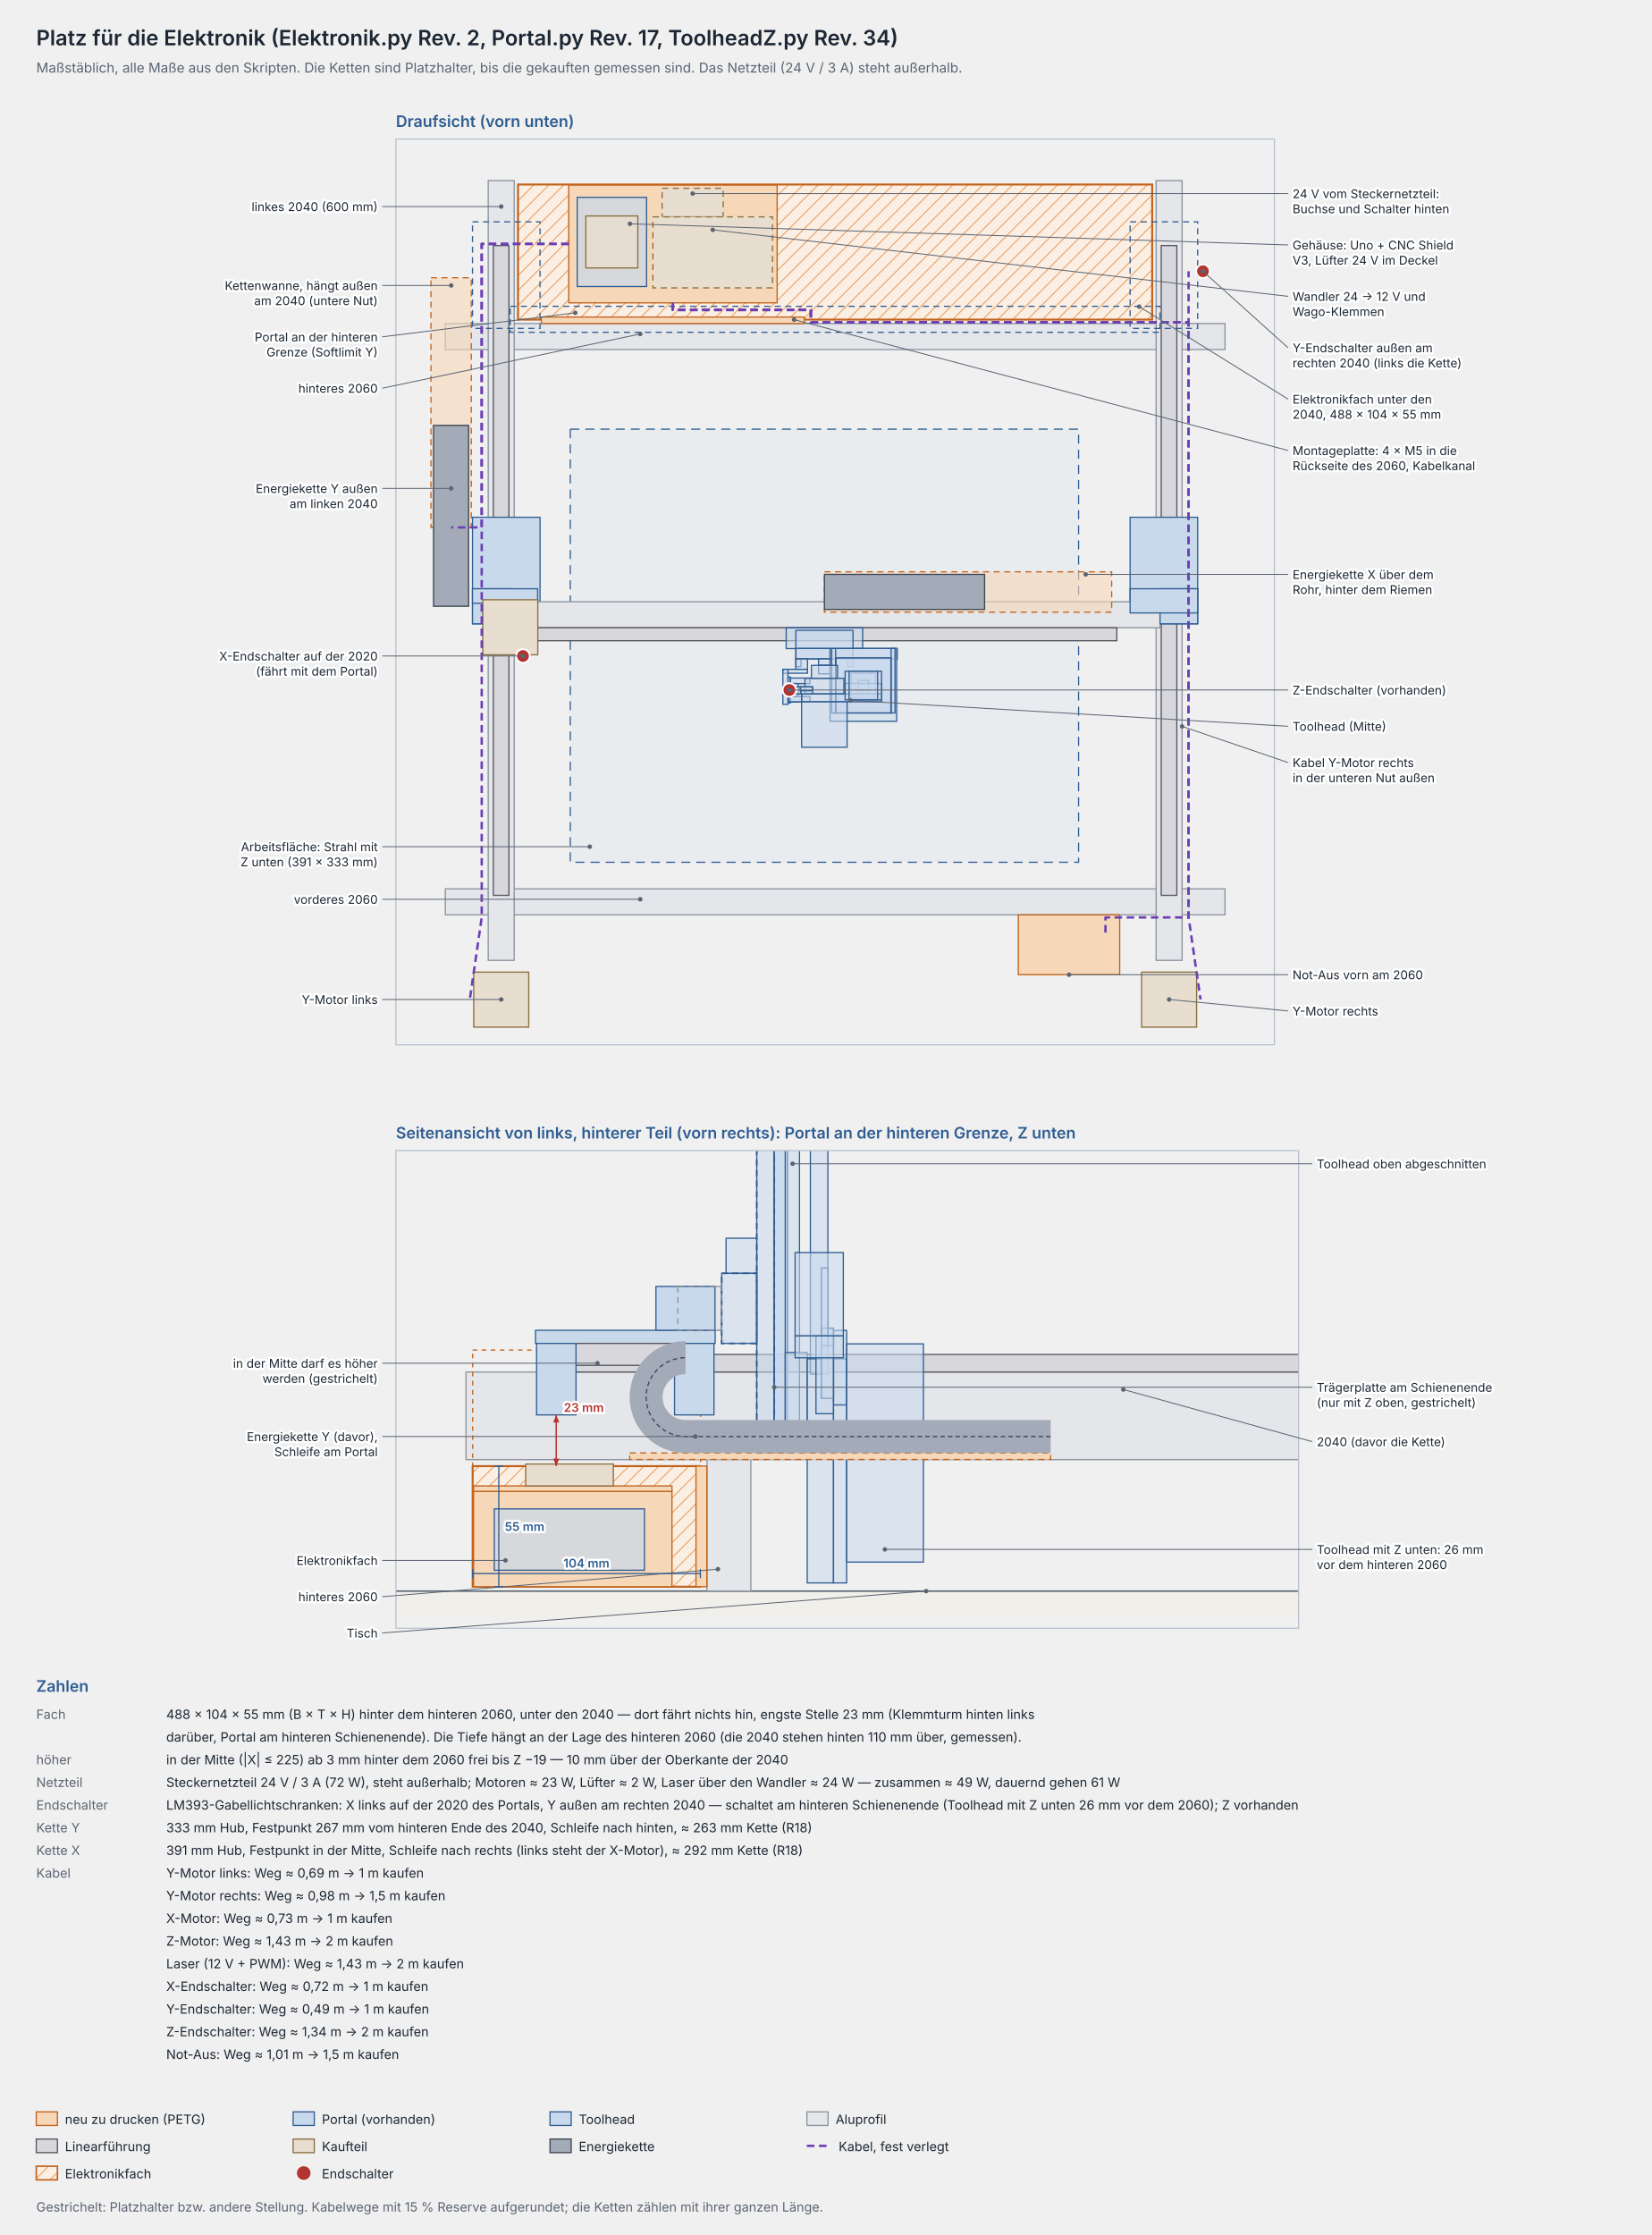
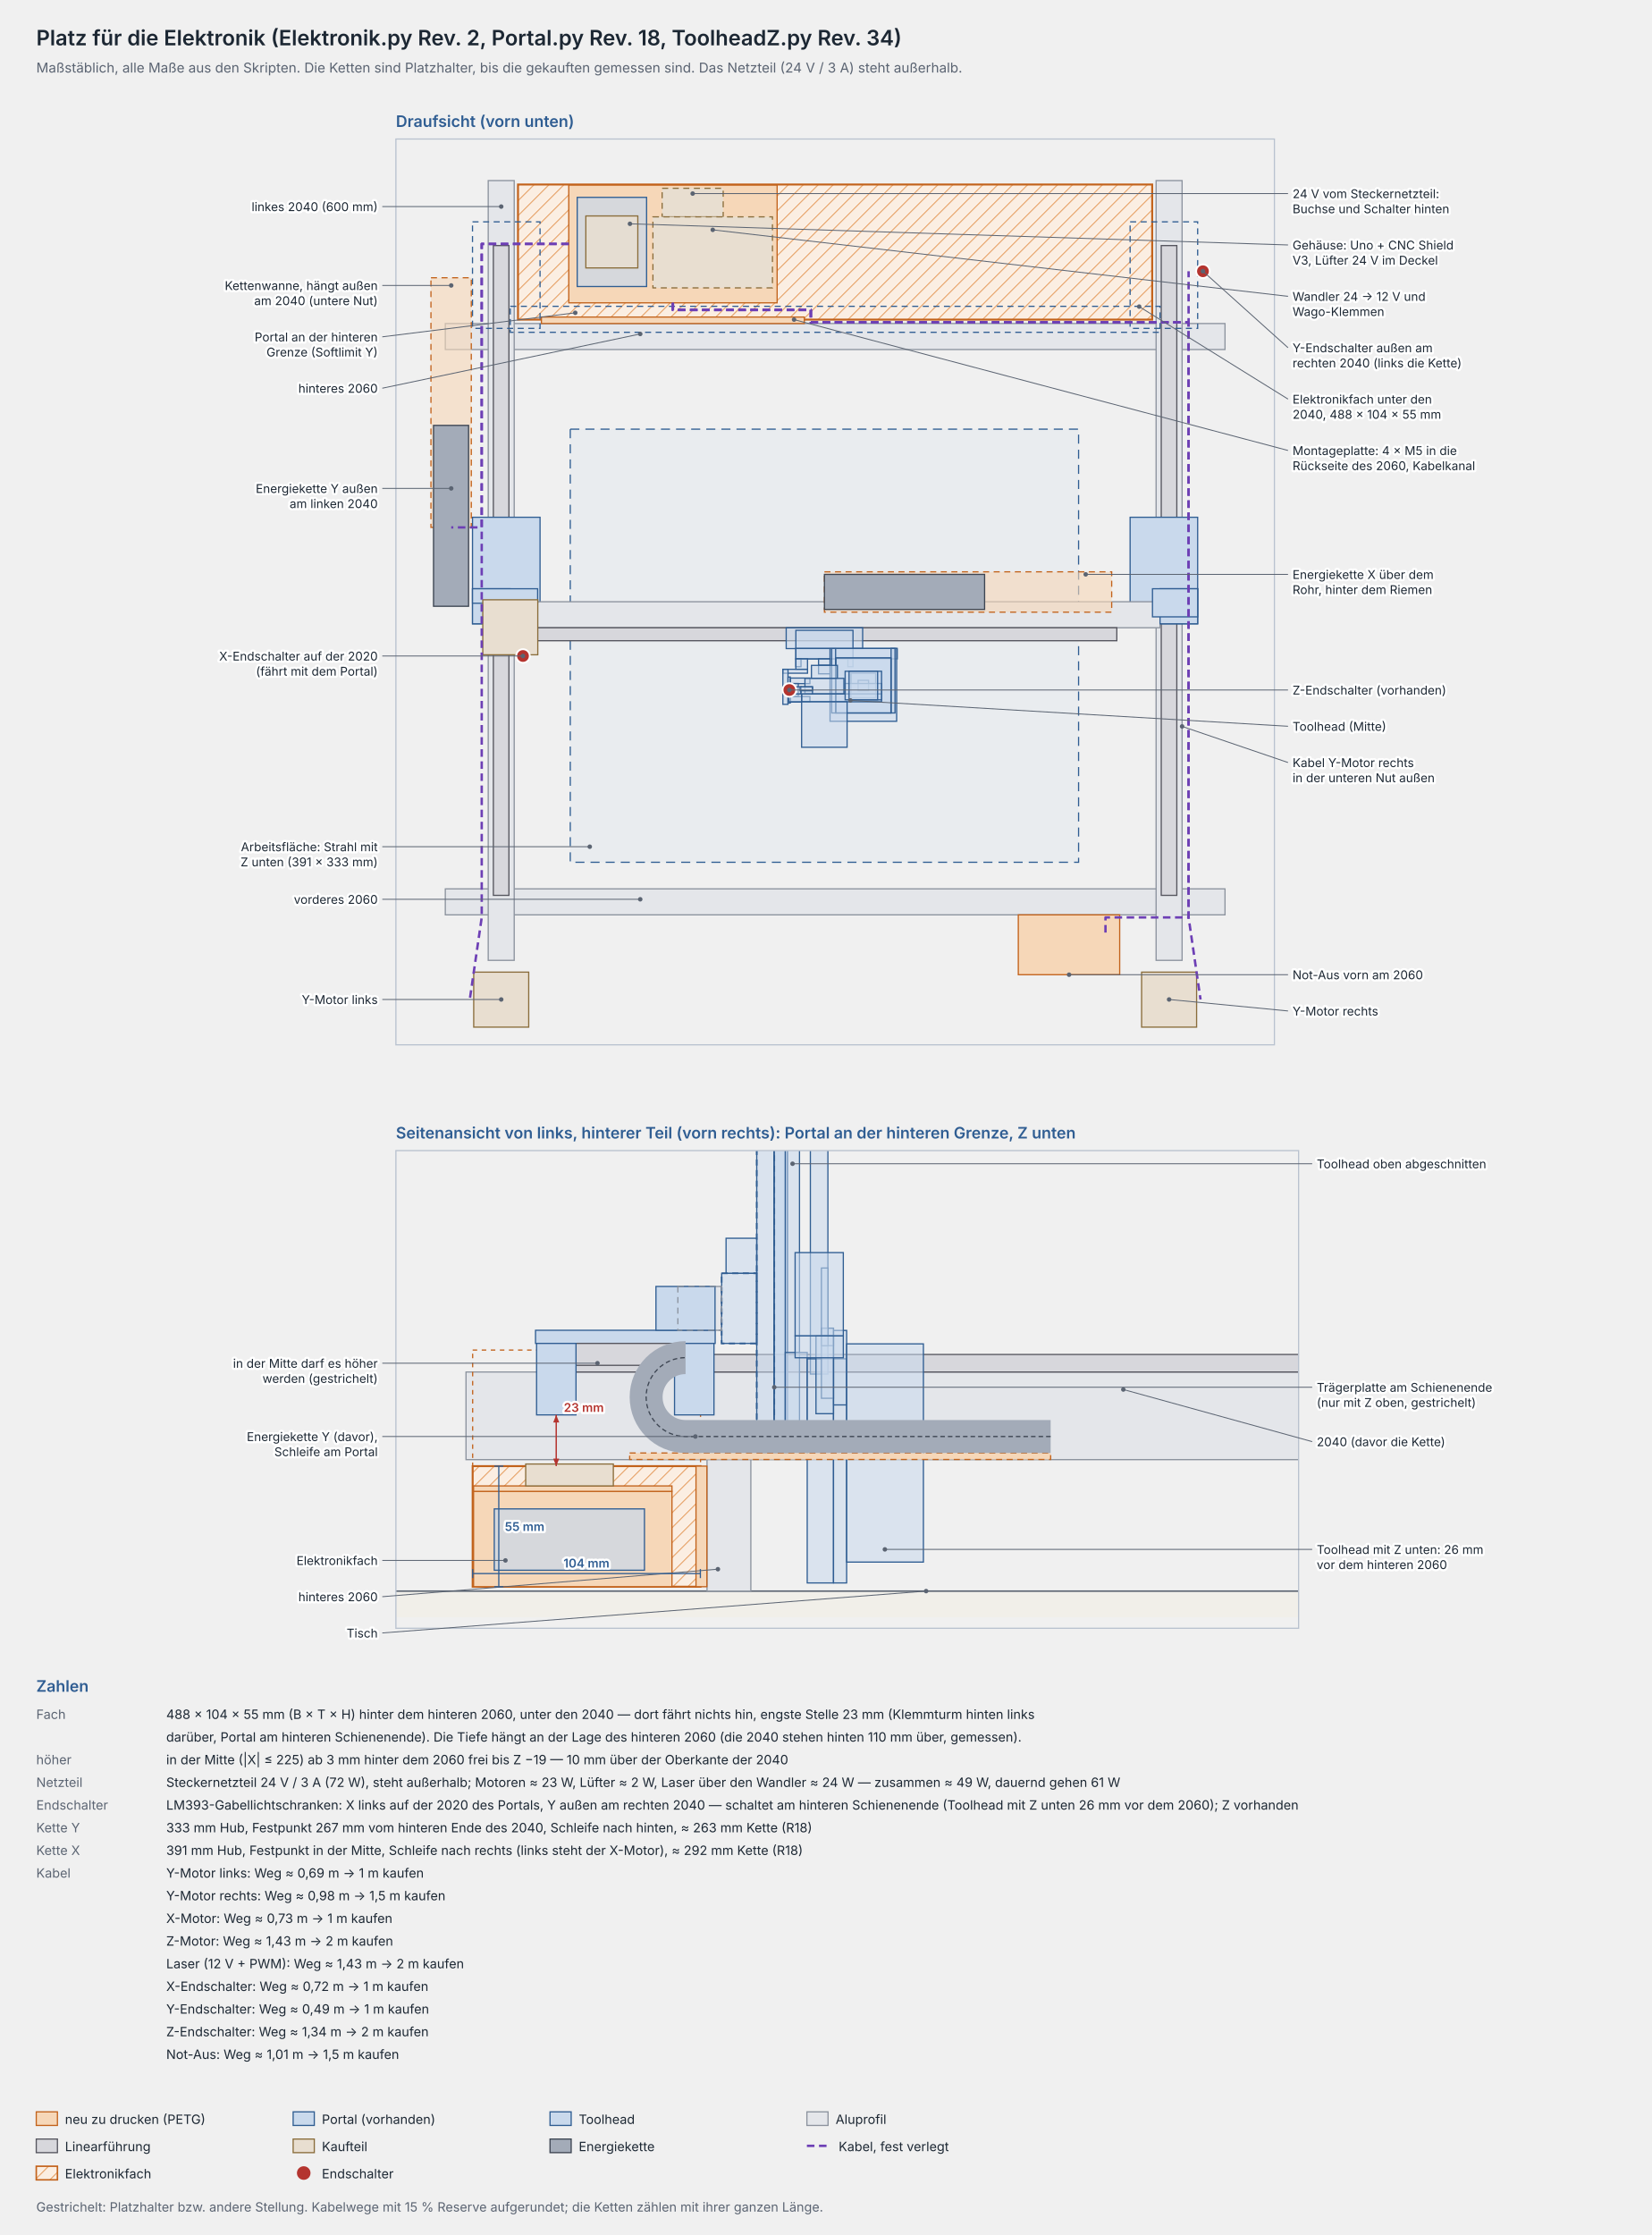
<svg xmlns="http://www.w3.org/2000/svg" width="1093" height="1479" viewBox="0 0 1093 1479" font-family="Inter, Helvetica, Arial, sans-serif">
  <defs>
    <pattern id="schraffur" width="7" height="7" patternUnits="userSpaceOnUse" patternTransform="rotate(45)">
      <rect width="7" height="7" fill="#fbeee2" />
      <line x1="0" y1="0" x2="0" y2="7" stroke="#e8a871" stroke-width="1.4" />
    </pattern>
  </defs>
-   <text x="24.0" y="30.0" font-size="14" fill="#1c2733" text-anchor="start" font-weight="600">Platz für die Elektronik (Elektronik.py Rev. 2, Portal.py Rev. 17, ToolheadZ.py Rev. 34)</text>
+   <text x="24.0" y="30.0" font-size="14" fill="#1c2733" text-anchor="start" font-weight="600">Platz für die Elektronik (Elektronik.py Rev. 2, Portal.py Rev. 18, ToolheadZ.py Rev. 34)</text>
  <text x="24.0" y="48.0" font-size="9" fill="#5b6472" text-anchor="start">Maßstäblich, alle Maße aus den Skripten. Die Ketten sind Platzhalter, bis die gekauften gemessen sind. Das Netzteil (24 V / 3 A) steht außerhalb.</text>
  <clipPath id="drauf">
    <rect x="262.0" y="92.0" width="581.4" height="599.4" />
  </clipPath>
  <g clip-path="url(#drauf)">
    <rect x="294.7" y="588.2" width="516.0" height="17.2" fill="#e4e6ea" stroke="#8c939e" stroke-width="0.8" />
    <rect x="294.7" y="214.1" width="516.0" height="17.2" fill="#e4e6ea" stroke="#8c939e" stroke-width="0.8" />
    <rect x="323.1" y="119.5" width="17.2" height="516.0" fill="#e4e6ea" stroke="#8c939e" stroke-width="0.8" />
    <rect x="326.5" y="162.5" width="10.3" height="430.0" fill="#d7d7dc" stroke="#55555e" stroke-width="0.8" />
    <rect x="765.1" y="119.5" width="17.2" height="516.0" fill="#e4e6ea" stroke="#8c939e" stroke-width="0.8" />
    <rect x="768.5" y="162.5" width="10.3" height="430.0" fill="#d7d7dc" stroke="#55555e" stroke-width="0.8" />
    <rect x="342.8" y="122.1" width="419.7" height="89.4" fill="url(#schraffur)" stroke="#c2621b" stroke-width="1.3" />
    <rect x="377.4" y="284.0" width="336.4" height="286.6" fill="#c9d9ec" stroke="#2f5d92" stroke-width="0.8" fill-opacity="0.18" stroke-dasharray="6 4" />
    <rect x="312.7" y="342.3" width="44.7" height="70.5" fill="#c9d9ec" stroke="#2f5d92" stroke-width="0.8" />
    <rect x="747.9" y="342.3" width="44.7" height="70.5" fill="#c9d9ec" stroke="#2f5d92" stroke-width="0.8" />
    <rect x="337.7" y="398.2" width="430.0" height="17.2" fill="#e4e6ea" stroke="#8c939e" stroke-width="0.8" />
    <rect x="352.1" y="415.4" width="387.0" height="8.6" fill="#d7d7dc" stroke="#55555e" stroke-width="0.8" />
    <rect x="312.7" y="389.6" width="24.9" height="23.2" fill="#c9d9ec" stroke="#2f5d92" stroke-width="0.8" />
    <rect x="767.7" y="389.6" width="24.9" height="23.2" fill="#c9d9ec" stroke="#2f5d92" stroke-width="0.8" />
-     <rect x="747.9" y="389.6" width="44.7" height="16.0" fill="#c9d9ec" stroke="#2f5d92" stroke-width="0.8" />
+     <rect x="762.7" y="389.6" width="29.9" height="18.6" fill="#c9d9ec" stroke="#2f5d92" stroke-width="0.8" />
    <rect x="312.7" y="389.6" width="43.1" height="9.6" fill="#c9d9ec" stroke="#2f5d92" stroke-width="0.8" />
    <rect x="319.5" y="396.9" width="36.4" height="36.4" fill="#e8ded0" stroke="#8a6d3b" stroke-width="0.8" />
    <rect x="520.3" y="415.4" width="50.6" height="13.8" fill="#c9d9ec" stroke="#2f5d92" stroke-width="0.8" fill-opacity="0.55" />
    <rect x="526.7" y="429.1" width="37.8" height="6.9" fill="#c9d9ec" stroke="#2f5d92" stroke-width="0.8" fill-opacity="0.55" />
    <rect x="526.7" y="429.1" width="67.1" height="6.9" fill="#c9d9ec" stroke="#2f5d92" stroke-width="0.8" fill-opacity="0.55" />
    <rect x="541.7" y="436.0" width="7.7" height="4.3" fill="#c9d9ec" stroke="#2f5d92" stroke-width="0.8" fill-opacity="0.55" />
    <rect x="526.7" y="436.0" width="3.4" height="5.2" fill="#c9d9ec" stroke="#2f5d92" stroke-width="0.8" fill-opacity="0.55" />
    <rect x="561.1" y="436.0" width="3.4" height="5.2" fill="#c9d9ec" stroke="#2f5d92" stroke-width="0.8" fill-opacity="0.55" />
    <rect x="541.7" y="440.3" width="7.7" height="5.6" fill="#c9d9ec" stroke="#2f5d92" stroke-width="0.8" fill-opacity="0.55" />
    <rect x="549.3" y="429.1" width="44.1" height="48.2" fill="#c9d9ec" stroke="#2f5d92" stroke-width="0.8" fill-opacity="0.55" />
    <rect x="550.4" y="429.1" width="2.6" height="42.7" fill="#c9d9ec" stroke="#2f5d92" stroke-width="0.8" fill-opacity="0.55" />
    <rect x="589.7" y="429.1" width="2.6" height="42.7" fill="#c9d9ec" stroke="#2f5d92" stroke-width="0.8" fill-opacity="0.55" />
    <rect x="553.2" y="435.4" width="36.4" height="36.4" fill="#c9d9ec" stroke="#2f5d92" stroke-width="0.8" fill-opacity="0.55" />
    <rect x="526.7" y="436.0" width="7.7" height="6.9" fill="#c9d9ec" stroke="#2f5d92" stroke-width="0.8" fill-opacity="0.55" />
    <rect x="518.1" y="442.9" width="16.3" height="2.6" fill="#c9d9ec" stroke="#2f5d92" stroke-width="0.8" fill-opacity="0.55" />
    <rect x="518.1" y="442.9" width="3.4" height="23.2" fill="#c9d9ec" stroke="#2f5d92" stroke-width="0.8" fill-opacity="0.55" />
    <rect x="521.5" y="448.0" width="1.5" height="17.2" fill="#c9d9ec" stroke="#2f5d92" stroke-width="0.8" fill-opacity="0.55" />
    <rect x="523.1" y="448.7" width="12.9" height="3.7" fill="#c9d9ec" stroke="#2f5d92" stroke-width="0.8" fill-opacity="0.55" />
    <rect x="523.1" y="460.9" width="12.9" height="3.7" fill="#c9d9ec" stroke="#2f5d92" stroke-width="0.8" fill-opacity="0.55" />
    <rect x="523.1" y="452.3" width="5.2" height="8.6" fill="#c9d9ec" stroke="#2f5d92" stroke-width="0.8" fill-opacity="0.55" />
    <rect x="553.2" y="435.4" width="36.4" height="36.4" fill="#c9d9ec" stroke="#2f5d92" stroke-width="0.8" fill-opacity="0.55" />
    <rect x="563.2" y="445.5" width="16.3" height="16.3" fill="#c9d9ec" stroke="#2f5d92" stroke-width="0.8" fill-opacity="0.55" />
    <rect x="526.7" y="417.1" width="37.8" height="12.0" fill="#c9d9ec" stroke="#2f5d92" stroke-width="0.8" fill-opacity="0.55" />
    <rect x="567.9" y="450.2" width="6.9" height="6.9" fill="#c9d9ec" stroke="#2f5d92" stroke-width="0.8" fill-opacity="0.55" />
    <rect x="537.0" y="440.3" width="17.2" height="8.6" fill="#c9d9ec" stroke="#2f5d92" stroke-width="0.8" fill-opacity="0.55" />
    <rect x="532.7" y="448.9" width="25.8" height="10.3" fill="#c9d9ec" stroke="#2f5d92" stroke-width="0.8" fill-opacity="0.55" />
    <rect x="530.5" y="459.2" width="52.9" height="5.2" fill="#c9d9ec" stroke="#2f5d92" stroke-width="0.8" fill-opacity="0.55" />
    <rect x="521.9" y="459.2" width="8.6" height="5.2" fill="#c9d9ec" stroke="#2f5d92" stroke-width="0.8" fill-opacity="0.55" />
    <rect x="521.9" y="454.5" width="8.2" height="4.7" fill="#c9d9ec" stroke="#2f5d92" stroke-width="0.8" fill-opacity="0.55" />
    <rect x="530.1" y="454.5" width="7.6" height="4.7" fill="#c9d9ec" stroke="#2f5d92" stroke-width="0.8" fill-opacity="0.55" />
    <rect x="529.5" y="454.5" width="8.2" height="2.6" fill="#c9d9ec" stroke="#2f5d92" stroke-width="0.8" fill-opacity="0.55" />
    <rect x="559.3" y="452.3" width="24.1" height="6.9" fill="#c9d9ec" stroke="#2f5d92" stroke-width="0.8" fill-opacity="0.55" />
    <rect x="559.3" y="444.2" width="24.1" height="18.9" fill="#c9d9ec" stroke="#2f5d92" stroke-width="0.8" fill-opacity="0.55" />
    <rect x="561.9" y="444.2" width="18.9" height="18.9" fill="#c9d9ec" stroke="#2f5d92" stroke-width="0.8" fill-opacity="0.55" />
    <rect x="530.5" y="464.4" width="30.1" height="30.1" fill="#c9d9ec" stroke="#2f5d92" stroke-width="0.8" fill-opacity="0.55" />
    <rect x="337.7" y="202.7" width="430.0" height="17.2" fill="none" stroke="#2f5d92" stroke-width="0.8" stroke-dasharray="4 3" />
    <rect x="312.7" y="146.8" width="44.7" height="70.5" fill="none" stroke="#2f5d92" stroke-width="0.8" stroke-dasharray="4 3" />
    <rect x="747.9" y="146.8" width="44.7" height="70.5" fill="none" stroke="#2f5d92" stroke-width="0.8" stroke-dasharray="4 3" />
    <rect x="313.5" y="643.3" width="36.4" height="36.4" fill="#e8ded0" stroke="#8a6d3b" stroke-width="0.8" />
    <rect x="755.5" y="643.3" width="36.4" height="36.4" fill="#e8ded0" stroke="#8a6d3b" stroke-width="0.8" />
    <rect x="673.9" y="605.4" width="67.1" height="39.6" fill="#f6d7b8" stroke="#c2621b" stroke-width="0.8" />
    <rect x="285.2" y="183.8" width="26.7" height="165.2" fill="#f6d7b8" stroke="#c2621b" stroke-width="0.8" stroke-dasharray="4 3" fill-opacity="0.6" />
    <rect x="286.9" y="281.5" width="23.2" height="119.7" fill="#a3abb8" stroke="#3d4552" stroke-width="0.8" />
    <rect x="545.6" y="378.4" width="190.1" height="26.7" fill="#f6d7b8" stroke="#c2621b" stroke-width="0.8" stroke-dasharray="4 3" fill-opacity="0.6" />
    <rect x="545.6" y="380.1" width="106.0" height="23.2" fill="#a3abb8" stroke="#3d4552" stroke-width="0.8" />
    <rect x="358.3" y="209.8" width="174.0" height="4.3" fill="#f6d7b8" stroke="#c2621b" stroke-width="0.8" />
    <rect x="376.4" y="122.5" width="137.9" height="77.9" fill="#f6d7b8" stroke="#c2621b" stroke-width="0.8" />
    <rect x="382.0" y="130.6" width="45.9" height="59.0" fill="#c9d9ec" stroke="#2f5d92" stroke-width="0.8" fill-opacity="0.7" />
    <rect x="438.2" y="124.6" width="40.4" height="18.9" fill="#e8ded0" stroke="#8a6d3b" stroke-width="0.8" stroke-dasharray="4 3" />
    <rect x="432.1" y="143.5" width="79.1" height="47.0" fill="#e8ded0" stroke="#8a6d3b" stroke-width="0.8" stroke-dasharray="4 3" />
    <rect x="387.7" y="142.9" width="34.4" height="34.4" fill="#e8ded0" stroke="#8a6d3b" stroke-width="0.8" fill-opacity="0.85" />
    <polyline points="376.4,161.4 318.8,161.4 318.8,161.4 318.8,607.1 310.9,661.4" fill="none" stroke="#6d3fb5" stroke-width="1.6" stroke-dasharray="5 3" stroke-linejoin="round" />
    <polyline points="445.3,200.4 445.3,205.1 536.6,205.1 536.6,213.3 786.6,213.3 786.6,213.3 786.6,607.1 794.5,661.4" fill="none" stroke="#6d3fb5" stroke-width="1.6" stroke-dasharray="5 3" stroke-linejoin="round" />
    <polyline points="445.3,200.4 445.3,205.1 536.6,205.1 536.6,213.3 786.6,213.3 786.6,213.3 786.6,179.5" fill="none" stroke="#6d3fb5" stroke-width="1.6" stroke-dasharray="5 3" stroke-linejoin="round" />
    <polyline points="376.4,161.4 318.8,161.4 318.8,161.4 318.8,349.0 298.6,349.0" fill="none" stroke="#6d3fb5" stroke-width="1.6" stroke-dasharray="5 3" stroke-linejoin="round" />
    <polyline points="445.3,200.4 445.3,205.1 536.6,205.1 536.6,213.3 786.6,213.3 786.6,213.3 786.6,607.1 786.6,607.1 731.6,607.1 731.6,617.5 729.0,617.5" fill="none" stroke="#6d3fb5" stroke-width="1.6" stroke-dasharray="5 3" stroke-linejoin="round" />
    <circle cx="346.1" cy="434.1" r="4.5" fill="#b4342f" stroke="#ffffff" stroke-width="1.2" />
    <circle cx="796.1" cy="179.5" r="4.5" fill="#b4342f" stroke="#ffffff" stroke-width="1.2" />
    <circle cx="522.4" cy="456.6" r="4.5" fill="#b4342f" stroke="#ffffff" stroke-width="1.2" />
  </g>
  <rect x="262.0" y="92.0" width="581.4" height="599.4" fill="none" stroke="#b9c2cf" stroke-width="0.8" />
  <text x="262.0" y="84.0" font-size="10.5" fill="#2f5d92" text-anchor="start" font-weight="600">Draufsicht (vorn unten)</text>
  <line x1="331.7" y1="136.7" x2="253.0" y2="136.7" stroke="#5b6472" stroke-width="0.6" />
  <circle cx="331.7" cy="136.7" r="1.5" fill="#5b6472" />
  <text x="250.0" y="139.7" font-size="8.0" fill="#1c2733" text-anchor="end" stroke="#ffffff" stroke-width="3" stroke-linejoin="round" paint-order="stroke">linkes 2040 (600 mm)</text>
  <line x1="298.6" y1="188.9" x2="253.0" y2="188.9" stroke="#5b6472" stroke-width="0.6" />
  <circle cx="298.6" cy="188.9" r="1.5" fill="#5b6472" />
  <text x="250.0" y="191.9" font-size="8.0" fill="#1c2733" text-anchor="end" stroke="#ffffff" stroke-width="3" stroke-linejoin="round" paint-order="stroke">Kettenwanne, hängt außen</text>
  <text x="250.0" y="201.9" font-size="8.0" fill="#1c2733" text-anchor="end" stroke="#ffffff" stroke-width="3" stroke-linejoin="round" paint-order="stroke">am 2040 (untere Nut)</text>
  <line x1="380.7" y1="207.0" x2="253.0" y2="222.9" stroke="#5b6472" stroke-width="0.6" />
  <circle cx="380.7" cy="207.0" r="1.5" fill="#5b6472" />
  <text x="250.0" y="225.9" font-size="8.0" fill="#1c2733" text-anchor="end" stroke="#ffffff" stroke-width="3" stroke-linejoin="round" paint-order="stroke">Portal an der hinteren</text>
  <text x="250.0" y="235.9" font-size="8.0" fill="#1c2733" text-anchor="end" stroke="#ffffff" stroke-width="3" stroke-linejoin="round" paint-order="stroke">Grenze (Softlimit Y)</text>
  <line x1="423.7" y1="221.0" x2="253.0" y2="256.9" stroke="#5b6472" stroke-width="0.6" />
  <circle cx="423.7" cy="221.0" r="1.5" fill="#5b6472" />
  <text x="250.0" y="259.9" font-size="8.0" fill="#1c2733" text-anchor="end" stroke="#ffffff" stroke-width="3" stroke-linejoin="round" paint-order="stroke">hinteres 2060</text>
  <line x1="298.6" y1="323.2" x2="253.0" y2="323.2" stroke="#5b6472" stroke-width="0.6" />
  <circle cx="298.6" cy="323.2" r="1.5" fill="#5b6472" />
  <text x="250.0" y="326.2" font-size="8.0" fill="#1c2733" text-anchor="end" stroke="#ffffff" stroke-width="3" stroke-linejoin="round" paint-order="stroke">Energiekette Y außen</text>
  <text x="250.0" y="336.2" font-size="8.0" fill="#1c2733" text-anchor="end" stroke="#ffffff" stroke-width="3" stroke-linejoin="round" paint-order="stroke">am linken 2040</text>
  <line x1="346.1" y1="434.1" x2="253.0" y2="434.1" stroke="#5b6472" stroke-width="0.6" />
  <circle cx="346.1" cy="434.1" r="1.5" fill="#5b6472" />
  <text x="250.0" y="437.1" font-size="8.0" fill="#1c2733" text-anchor="end" stroke="#ffffff" stroke-width="3" stroke-linejoin="round" paint-order="stroke">X-Endschalter auf der 2020</text>
  <text x="250.0" y="447.1" font-size="8.0" fill="#1c2733" text-anchor="end" stroke="#ffffff" stroke-width="3" stroke-linejoin="round" paint-order="stroke">(fährt mit dem Portal)</text>
  <line x1="390.3" y1="560.3" x2="253.0" y2="560.3" stroke="#5b6472" stroke-width="0.6" />
  <circle cx="390.3" cy="560.3" r="1.5" fill="#5b6472" />
  <text x="250.0" y="563.3" font-size="8.0" fill="#1c2733" text-anchor="end" stroke="#ffffff" stroke-width="3" stroke-linejoin="round" paint-order="stroke">Arbeitsfläche: Strahl mit</text>
  <text x="250.0" y="573.3" font-size="8.0" fill="#1c2733" text-anchor="end" stroke="#ffffff" stroke-width="3" stroke-linejoin="round" paint-order="stroke">Z unten (391 × 333 mm)</text>
  <line x1="423.7" y1="595.1" x2="253.0" y2="595.1" stroke="#5b6472" stroke-width="0.6" />
  <circle cx="423.7" cy="595.1" r="1.5" fill="#5b6472" />
  <text x="250.0" y="598.1" font-size="8.0" fill="#1c2733" text-anchor="end" stroke="#ffffff" stroke-width="3" stroke-linejoin="round" paint-order="stroke">vorderes 2060</text>
  <line x1="331.7" y1="661.4" x2="253.0" y2="661.4" stroke="#5b6472" stroke-width="0.6" />
  <circle cx="331.7" cy="661.4" r="1.5" fill="#5b6472" />
  <text x="250.0" y="664.4" font-size="8.0" fill="#1c2733" text-anchor="end" stroke="#ffffff" stroke-width="3" stroke-linejoin="round" paint-order="stroke">Y-Motor links</text>
  <line x1="458.4" y1="128.1" x2="852.4" y2="128.1" stroke="#5b6472" stroke-width="0.6" />
  <circle cx="458.4" cy="128.1" r="1.5" fill="#5b6472" />
  <text x="855.4" y="131.1" font-size="8.0" fill="#1c2733" text-anchor="start" stroke="#ffffff" stroke-width="3" stroke-linejoin="round" paint-order="stroke">24 V vom Steckernetzteil:</text>
  <text x="855.4" y="141.1" font-size="8.0" fill="#1c2733" text-anchor="start" stroke="#ffffff" stroke-width="3" stroke-linejoin="round" paint-order="stroke">Buchse und Schalter hinten</text>
  <line x1="416.9" y1="148.1" x2="852.4" y2="162.1" stroke="#5b6472" stroke-width="0.6" />
  <circle cx="416.9" cy="148.1" r="1.5" fill="#5b6472" />
  <text x="855.4" y="165.1" font-size="8.0" fill="#1c2733" text-anchor="start" stroke="#ffffff" stroke-width="3" stroke-linejoin="round" paint-order="stroke">Gehäuse: Uno + CNC Shield</text>
  <text x="855.4" y="175.1" font-size="8.0" fill="#1c2733" text-anchor="start" stroke="#ffffff" stroke-width="3" stroke-linejoin="round" paint-order="stroke">V3, Lüfter 24 V im Deckel</text>
  <line x1="471.7" y1="152.1" x2="852.4" y2="196.1" stroke="#5b6472" stroke-width="0.6" />
  <circle cx="471.7" cy="152.1" r="1.5" fill="#5b6472" />
  <text x="855.4" y="199.1" font-size="8.0" fill="#1c2733" text-anchor="start" stroke="#ffffff" stroke-width="3" stroke-linejoin="round" paint-order="stroke">Wandler 24 → 12 V und</text>
  <text x="855.4" y="209.1" font-size="8.0" fill="#1c2733" text-anchor="start" stroke="#ffffff" stroke-width="3" stroke-linejoin="round" paint-order="stroke">Wago-Klemmen</text>
  <line x1="796.1" y1="179.5" x2="852.4" y2="230.1" stroke="#5b6472" stroke-width="0.6" />
  <circle cx="796.1" cy="179.5" r="1.5" fill="#5b6472" />
  <text x="855.4" y="233.1" font-size="8.0" fill="#1c2733" text-anchor="start" stroke="#ffffff" stroke-width="3" stroke-linejoin="round" paint-order="stroke">Y-Endschalter außen am</text>
  <text x="855.4" y="243.1" font-size="8.0" fill="#1c2733" text-anchor="start" stroke="#ffffff" stroke-width="3" stroke-linejoin="round" paint-order="stroke">rechten 2040 (links die Kette)</text>
  <line x1="753.9" y1="202.9" x2="852.4" y2="264.1" stroke="#5b6472" stroke-width="0.6" />
  <circle cx="753.9" cy="202.9" r="1.5" fill="#5b6472" />
  <text x="855.4" y="267.1" font-size="8.0" fill="#1c2733" text-anchor="start" stroke="#ffffff" stroke-width="3" stroke-linejoin="round" paint-order="stroke">Elektronikfach unter den</text>
  <text x="855.4" y="277.1" font-size="8.0" fill="#1c2733" text-anchor="start" stroke="#ffffff" stroke-width="3" stroke-linejoin="round" paint-order="stroke">2040, 488 × 104 × 55 mm</text>
  <line x1="525.5" y1="211.5" x2="852.4" y2="298.1" stroke="#5b6472" stroke-width="0.6" />
  <circle cx="525.5" cy="211.5" r="1.5" fill="#5b6472" />
  <text x="855.4" y="301.1" font-size="8.0" fill="#1c2733" text-anchor="start" stroke="#ffffff" stroke-width="3" stroke-linejoin="round" paint-order="stroke">Montageplatte: 4 × M5 in die</text>
  <text x="855.4" y="311.1" font-size="8.0" fill="#1c2733" text-anchor="start" stroke="#ffffff" stroke-width="3" stroke-linejoin="round" paint-order="stroke">Rückseite des 2060, Kabelkanal</text>
  <line x1="718.5" y1="380.1" x2="852.4" y2="380.1" stroke="#5b6472" stroke-width="0.6" />
  <circle cx="718.5" cy="380.1" r="1.5" fill="#5b6472" />
  <text x="855.4" y="383.1" font-size="8.0" fill="#1c2733" text-anchor="start" stroke="#ffffff" stroke-width="3" stroke-linejoin="round" paint-order="stroke">Energiekette X über dem</text>
  <text x="855.4" y="393.1" font-size="8.0" fill="#1c2733" text-anchor="start" stroke="#ffffff" stroke-width="3" stroke-linejoin="round" paint-order="stroke">Rohr, hinter dem Riemen</text>
  <line x1="522.4" y1="456.6" x2="852.4" y2="456.6" stroke="#5b6472" stroke-width="0.6" />
  <circle cx="522.4" cy="456.6" r="1.5" fill="#5b6472" />
  <text x="855.4" y="459.6" font-size="8.0" fill="#1c2733" text-anchor="start" stroke="#ffffff" stroke-width="3" stroke-linejoin="round" paint-order="stroke">Z-Endschalter (vorhanden)</text>
  <line x1="562.8" y1="463.5" x2="852.4" y2="480.6" stroke="#5b6472" stroke-width="0.6" />
  <circle cx="562.8" cy="463.5" r="1.5" fill="#5b6472" />
  <text x="855.4" y="483.6" font-size="8.0" fill="#1c2733" text-anchor="start" stroke="#ffffff" stroke-width="3" stroke-linejoin="round" paint-order="stroke">Toolhead (Mitte)</text>
  <line x1="782.3" y1="480.7" x2="852.4" y2="504.6" stroke="#5b6472" stroke-width="0.6" />
  <circle cx="782.3" cy="480.7" r="1.5" fill="#5b6472" />
  <text x="855.4" y="507.6" font-size="8.0" fill="#1c2733" text-anchor="start" stroke="#ffffff" stroke-width="3" stroke-linejoin="round" paint-order="stroke">Kabel Y-Motor rechts</text>
  <text x="855.4" y="517.6" font-size="8.0" fill="#1c2733" text-anchor="start" stroke="#ffffff" stroke-width="3" stroke-linejoin="round" paint-order="stroke">in der unteren Nut außen</text>
  <line x1="707.5" y1="645.0" x2="852.4" y2="645.0" stroke="#5b6472" stroke-width="0.6" />
  <circle cx="707.5" cy="645.0" r="1.5" fill="#5b6472" />
  <text x="855.4" y="648.0" font-size="8.0" fill="#1c2733" text-anchor="start" stroke="#ffffff" stroke-width="3" stroke-linejoin="round" paint-order="stroke">Not-Aus vorn am 2060</text>
  <line x1="773.7" y1="661.4" x2="852.4" y2="669.0" stroke="#5b6472" stroke-width="0.6" />
  <circle cx="773.7" cy="661.4" r="1.5" fill="#5b6472" />
  <text x="855.4" y="672.0" font-size="8.0" fill="#1c2733" text-anchor="start" stroke="#ffffff" stroke-width="3" stroke-linejoin="round" paint-order="stroke">Y-Motor rechts</text>
  <clipPath id="seite">
    <rect x="262.0" y="761.4" width="597.4" height="316.1" />
  </clipPath>
  <g clip-path="url(#seite)">
    <rect x="254.8" y="1052.9" width="611.9" height="17.4" fill="#f1efe9" stroke="none" stroke-width="0.8" />
    <line x1="262.0" y1="1052.9" x2="859.4" y2="1052.9" stroke="#5b6472" stroke-width="1.0" />
    <rect x="308.4" y="907.9" width="870.0" height="58.0" fill="#e4e6ea" stroke="#8c939e" stroke-width="0.8" />
    <rect x="380.9" y="896.3" width="725.0" height="11.6" fill="#d7d7dc" stroke="#55555e" stroke-width="0.8" />
    <rect x="1098.7" y="965.9" width="29.0" height="87.0" fill="#e4e6ea" stroke="#8c939e" stroke-width="0.8" />
    <rect x="467.9" y="965.9" width="29.0" height="87.0" fill="#e4e6ea" stroke="#8c939e" stroke-width="0.8" />
    <rect x="1191.4" y="949.2" width="61.3" height="53.6" fill="#e8ded0" stroke="#8a6d3b" stroke-width="0.8" />
    <rect x="312.8" y="970.2" width="150.8" height="79.8" fill="url(#schraffur)" stroke="#c2621b" stroke-width="1.3" />
    <rect x="312.8" y="893.4" width="150.8" height="76.9" fill="none" stroke="#c2621b" stroke-width="0.8" stroke-dasharray="3 3" />
    <rect x="460.6" y="970.2" width="7.2" height="79.8" fill="#f6d7b8" stroke="#c2621b" stroke-width="0.8" />
    <rect x="313.4" y="986.9" width="131.3" height="63.1" fill="#f6d7b8" stroke="#c2621b" stroke-width="0.8" />
    <rect x="313.4" y="983.3" width="131.3" height="3.6" fill="#f6d7b8" stroke="#c2621b" stroke-width="0.8" />
    <rect x="327.1" y="998.5" width="99.4" height="40.6" fill="#c9d9ec" stroke="#2f5d92" stroke-width="0.8" fill-opacity="0.7" />
    <rect x="347.9" y="968.8" width="58.0" height="14.5" fill="#e8ded0" stroke="#8a6d3b" stroke-width="0.8" />
    <rect x="354.4" y="880.3" width="118.9" height="8.7" fill="#c9d9ec" stroke="#2f5d92" stroke-width="0.8" />
    <rect x="448.6" y="851.3" width="29.0" height="29.0" fill="#e4e6ea" stroke="#8c939e" stroke-width="0.8" />
    <rect x="380.9" y="889.0" width="65.8" height="14.5" fill="#d7d7dc" stroke="#55555e" stroke-width="0.8" />
    <rect x="355.1" y="889.0" width="26.1" height="47.3" fill="#c9d9ec" stroke="#2f5d92" stroke-width="0.8" />
    <rect x="446.4" y="889.0" width="26.1" height="47.3" fill="#c9d9ec" stroke="#2f5d92" stroke-width="0.8" />
    <rect x="434.1" y="851.3" width="39.1" height="29.0" fill="#c9d9ec" stroke="#2f5d92" stroke-width="0.8" />
    <rect x="477.6" y="842.6" width="23.2" height="46.4" fill="#c9d9ec" stroke="#2f5d92" stroke-width="0.8" fill-opacity="0.55" />
    <rect x="500.8" y="699.1" width="11.6" height="262.5" fill="#c9d9ec" stroke="#2f5d92" stroke-width="0.8" fill-opacity="0.55" />
    <rect x="500.8" y="655.6" width="11.6" height="43.5" fill="#c9d9ec" stroke="#2f5d92" stroke-width="0.8" fill-opacity="0.55" />
    <rect x="512.4" y="662.8" width="7.2" height="290.0" fill="#c9d9ec" stroke="#2f5d92" stroke-width="0.8" fill-opacity="0.55" />
    <rect x="512.4" y="655.6" width="8.7" height="306.0" fill="#c9d9ec" stroke="#2f5d92" stroke-width="0.8" fill-opacity="0.55" />
    <rect x="512.4" y="655.6" width="8.7" height="306.0" fill="#c9d9ec" stroke="#2f5d92" stroke-width="0.8" fill-opacity="0.55" />
    <rect x="519.7" y="662.8" width="9.4" height="290.0" fill="#c9d9ec" stroke="#2f5d92" stroke-width="0.8" fill-opacity="0.55" />
    <rect x="500.8" y="644.0" width="81.2" height="11.6" fill="#c9d9ec" stroke="#2f5d92" stroke-width="0.8" fill-opacity="0.55" />
    <rect x="500.8" y="639.6" width="72.0" height="4.3" fill="#c9d9ec" stroke="#2f5d92" stroke-width="0.8" fill-opacity="0.55" />
    <rect x="500.8" y="639.6" width="72.0" height="4.3" fill="#c9d9ec" stroke="#2f5d92" stroke-width="0.8" fill-opacity="0.55" />
    <rect x="511.5" y="629.5" width="61.3" height="14.5" fill="#c9d9ec" stroke="#2f5d92" stroke-width="0.8" fill-opacity="0.55" />
    <rect x="512.4" y="671.5" width="11.6" height="50.8" fill="#c9d9ec" stroke="#2f5d92" stroke-width="0.8" fill-opacity="0.55" />
    <rect x="524.0" y="677.3" width="4.4" height="50.8" fill="#c9d9ec" stroke="#2f5d92" stroke-width="0.8" fill-opacity="0.55" />
    <rect x="524.0" y="677.3" width="39.1" height="50.8" fill="#c9d9ec" stroke="#2f5d92" stroke-width="0.8" fill-opacity="0.55" />
    <rect x="532.7" y="684.6" width="29.0" height="36.2" fill="#c9d9ec" stroke="#2f5d92" stroke-width="0.8" fill-opacity="0.55" />
    <rect x="533.8" y="710.7" width="6.2" height="8.7" fill="#c9d9ec" stroke="#2f5d92" stroke-width="0.8" fill-opacity="0.55" />
    <rect x="554.5" y="710.7" width="6.2" height="8.7" fill="#c9d9ec" stroke="#2f5d92" stroke-width="0.8" fill-opacity="0.55" />
    <rect x="540.0" y="710.7" width="14.5" height="8.7" fill="#c9d9ec" stroke="#2f5d92" stroke-width="0.8" fill-opacity="0.55" />
    <rect x="511.5" y="571.5" width="61.3" height="58.0" fill="#c9d9ec" stroke="#2f5d92" stroke-width="0.8" fill-opacity="0.55" />
    <rect x="528.4" y="652.7" width="27.5" height="36.2" fill="#c9d9ec" stroke="#2f5d92" stroke-width="0.8" fill-opacity="0.55" />
    <rect x="480.5" y="819.4" width="20.3" height="23.2" fill="#c9d9ec" stroke="#2f5d92" stroke-width="0.8" fill-opacity="0.55" />
    <rect x="536.3" y="677.3" width="11.6" height="232.0" fill="#c9d9ec" stroke="#2f5d92" stroke-width="0.8" fill-opacity="0.55" />
    <rect x="519.7" y="895.0" width="14.5" height="57.9" fill="#c9d9ec" stroke="#2f5d92" stroke-width="0.8" fill-opacity="0.55" />
    <rect x="534.2" y="899.2" width="17.4" height="148.3" fill="#c9d9ec" stroke="#2f5d92" stroke-width="0.8" fill-opacity="0.55" />
    <rect x="551.6" y="899.2" width="8.7" height="148.3" fill="#c9d9ec" stroke="#2f5d92" stroke-width="0.8" fill-opacity="0.55" />
    <rect x="551.6" y="880.4" width="8.7" height="49.3" fill="#c9d9ec" stroke="#2f5d92" stroke-width="0.8" fill-opacity="0.55" />
    <rect x="543.6" y="878.9" width="8.0" height="46.4" fill="#c9d9ec" stroke="#2f5d92" stroke-width="0.8" fill-opacity="0.55" />
    <rect x="543.6" y="878.9" width="8.0" height="11.6" fill="#c9d9ec" stroke="#2f5d92" stroke-width="0.8" fill-opacity="0.55" />
    <rect x="543.6" y="839.1" width="4.4" height="51.5" fill="#c9d9ec" stroke="#2f5d92" stroke-width="0.8" fill-opacity="0.55" />
    <rect x="540.0" y="884.0" width="11.6" height="51.5" fill="#c9d9ec" stroke="#2f5d92" stroke-width="0.8" fill-opacity="0.55" />
    <rect x="526.2" y="884.0" width="31.9" height="14.5" fill="#c9d9ec" stroke="#2f5d92" stroke-width="0.8" fill-opacity="0.55" />
    <rect x="526.2" y="828.9" width="31.9" height="55.1" fill="#c9d9ec" stroke="#2f5d92" stroke-width="0.8" fill-opacity="0.55" />
    <rect x="560.3" y="889.3" width="50.8" height="144.4" fill="#c9d9ec" stroke="#2f5d92" stroke-width="0.8" fill-opacity="0.55" />
    <rect x="477.6" y="842.6" width="23.2" height="46.4" fill="none" stroke="#2f5d92" stroke-width="1.1" stroke-dasharray="4 3" />
    <rect x="500.8" y="699.1" width="11.6" height="262.5" fill="none" stroke="#2f5d92" stroke-width="1.1" stroke-dasharray="4 3" />
    <rect x="448.6" y="851.3" width="29.0" height="29.0" fill="none" stroke="#8c939e" stroke-width="0.8" stroke-dasharray="4 3" />
    <rect x="416.7" y="961.5" width="278.6" height="4.3" fill="#f6d7b8" stroke="#c2621b" stroke-width="0.8" stroke-dasharray="4 3" />
    <path d="M 695.3 950.6 L 453.7 950.6 A 26.1 26.1 0 0 1 453.7 898.4" fill="none" stroke="#a3abb8" stroke-width="21.8" stroke-linecap="butt" />
    <path d="M 695.3 950.6 L 453.7 950.6 A 26.1 26.1 0 0 1 453.7 898.4" fill="none" stroke="#3d4552" stroke-width="0.8" stroke-dasharray="3 2" />
  </g>
  <rect x="262.0" y="761.4" width="597.4" height="316.1" fill="none" stroke="#b9c2cf" stroke-width="0.8" />
  <text x="262.0" y="753.4" font-size="10.5" fill="#2f5d92" text-anchor="start" font-weight="600">Seitenansicht von links, hinterer Teil (vorn rechts): Portal an der hinteren Grenze, Z unten</text>
  <line x1="395.4" y1="902.1" x2="253.0" y2="902.1" stroke="#5b6472" stroke-width="0.6" />
  <circle cx="395.4" cy="902.1" r="1.5" fill="#5b6472" />
  <text x="250.0" y="905.1" font-size="8.0" fill="#1c2733" text-anchor="end" stroke="#ffffff" stroke-width="3" stroke-linejoin="round" paint-order="stroke">in der Mitte darf es höher</text>
  <text x="250.0" y="915.1" font-size="8.0" fill="#1c2733" text-anchor="end" stroke="#ffffff" stroke-width="3" stroke-linejoin="round" paint-order="stroke">werden (gestrichelt)</text>
  <line x1="460.2" y1="950.6" x2="253.0" y2="950.6" stroke="#5b6472" stroke-width="0.6" />
  <circle cx="460.2" cy="950.6" r="1.5" fill="#5b6472" />
  <text x="250.0" y="953.6" font-size="8.0" fill="#1c2733" text-anchor="end" stroke="#ffffff" stroke-width="3" stroke-linejoin="round" paint-order="stroke">Energiekette Y (davor),</text>
  <text x="250.0" y="963.6" font-size="8.0" fill="#1c2733" text-anchor="end" stroke="#ffffff" stroke-width="3" stroke-linejoin="round" paint-order="stroke">Schleife am Portal</text>
  <line x1="334.5" y1="1032.6" x2="253.0" y2="1032.6" stroke="#5b6472" stroke-width="0.6" />
  <circle cx="334.5" cy="1032.6" r="1.5" fill="#5b6472" />
  <text x="250.0" y="1035.6" font-size="8.0" fill="#1c2733" text-anchor="end" stroke="#ffffff" stroke-width="3" stroke-linejoin="round" paint-order="stroke">Elektronikfach</text>
  <line x1="475.1" y1="1038.4" x2="253.0" y2="1056.6" stroke="#5b6472" stroke-width="0.6" />
  <circle cx="475.1" cy="1038.4" r="1.5" fill="#5b6472" />
  <text x="250.0" y="1059.6" font-size="8.0" fill="#1c2733" text-anchor="end" stroke="#ffffff" stroke-width="3" stroke-linejoin="round" paint-order="stroke">hinteres 2060</text>
  <line x1="612.9" y1="1052.9" x2="253.0" y2="1080.6" stroke="#5b6472" stroke-width="0.6" />
  <circle cx="612.9" cy="1052.9" r="1.5" fill="#5b6472" />
  <text x="250.0" y="1083.6" font-size="8.0" fill="#1c2733" text-anchor="end" stroke="#ffffff" stroke-width="3" stroke-linejoin="round" paint-order="stroke">Tisch</text>
  <line x1="524.5" y1="770.1" x2="868.4" y2="770.1" stroke="#5b6472" stroke-width="0.6" />
  <circle cx="524.5" cy="770.1" r="1.5" fill="#5b6472" />
  <text x="871.4" y="773.1" font-size="8.0" fill="#1c2733" text-anchor="start" stroke="#ffffff" stroke-width="3" stroke-linejoin="round" paint-order="stroke">Toolhead oben abgeschnitten</text>
  <line x1="512.4" y1="918.0" x2="868.4" y2="918.0" stroke="#5b6472" stroke-width="0.6" />
  <circle cx="512.4" cy="918.0" r="1.5" fill="#5b6472" />
  <text x="871.4" y="921.0" font-size="8.0" fill="#1c2733" text-anchor="start" stroke="#ffffff" stroke-width="3" stroke-linejoin="round" paint-order="stroke">Trägerplatte am Schienenende</text>
  <text x="871.4" y="931.0" font-size="8.0" fill="#1c2733" text-anchor="start" stroke="#ffffff" stroke-width="3" stroke-linejoin="round" paint-order="stroke">(nur mit Z oben, gestrichelt)</text>
  <line x1="743.4" y1="919.5" x2="868.4" y2="954.0" stroke="#5b6472" stroke-width="0.6" />
  <circle cx="743.4" cy="919.5" r="1.5" fill="#5b6472" />
  <text x="871.4" y="957.0" font-size="8.0" fill="#1c2733" text-anchor="start" stroke="#ffffff" stroke-width="3" stroke-linejoin="round" paint-order="stroke">2040 (davor die Kette)</text>
  <line x1="585.6" y1="1025.3" x2="868.4" y2="1025.3" stroke="#5b6472" stroke-width="0.6" />
  <circle cx="585.6" cy="1025.3" r="1.5" fill="#5b6472" />
  <text x="871.4" y="1028.3" font-size="8.0" fill="#1c2733" text-anchor="start" stroke="#ffffff" stroke-width="3" stroke-linejoin="round" paint-order="stroke">Toolhead mit Z unten: 26 mm</text>
  <text x="871.4" y="1038.3" font-size="8.0" fill="#1c2733" text-anchor="start" stroke="#ffffff" stroke-width="3" stroke-linejoin="round" paint-order="stroke">vor dem hinteren 2060</text>
  <line x1="330.1" y1="1050.0" x2="330.1" y2="970.2" stroke="#2f5d92" stroke-width="0.8" />
  <line x1="327.1" y1="1050.0" x2="333.1" y2="1050.0" stroke="#2f5d92" stroke-width="0.8" />
  <line x1="327.1" y1="970.2" x2="333.1" y2="970.2" stroke="#2f5d92" stroke-width="0.8" />
  <text x="334.1" y="1013.1" font-size="8.0" fill="#2f5d92" text-anchor="start" font-weight="600" stroke="#ffffff" stroke-width="3" stroke-linejoin="round" paint-order="stroke">55 mm</text>
  <line x1="312.8" y1="1041.3" x2="463.5" y2="1041.3" stroke="#2f5d92" stroke-width="0.8" />
  <line x1="312.8" y1="1038.3" x2="312.8" y2="1044.3" stroke="#2f5d92" stroke-width="0.8" />
  <line x1="463.5" y1="1038.3" x2="463.5" y2="1044.3" stroke="#2f5d92" stroke-width="0.8" />
  <text x="388.1" y="1037.3" font-size="8.0" fill="#2f5d92" text-anchor="middle" font-weight="600" stroke="#ffffff" stroke-width="3" stroke-linejoin="round" paint-order="stroke">104 mm</text>
  <line x1="368.1" y1="970.2" x2="368.1" y2="936.3" stroke="#b4342f" stroke-width="0.9" />
  <polygon points="368.1,970.2 366.1,965.2 370.1,965.2" fill="#b4342f" />
  <polygon points="368.1,936.3 370.1,941.3 366.1,941.3" fill="#b4342f" />
  <text x="373.1" y="934.3" font-size="8.0" fill="#b4342f" text-anchor="start" font-weight="600" stroke="#ffffff" stroke-width="3" stroke-linejoin="round" paint-order="stroke">23 mm</text>
  <text x="24.0" y="1119.5" font-size="10.5" fill="#2f5d92" text-anchor="start" font-weight="600">Zahlen</text>
  <text x="24.0" y="1137.5" font-size="8.5" fill="#5b6472" text-anchor="start">Fach</text>
  <text x="110.0" y="1137.5" font-size="8.5" fill="#1c2733" text-anchor="start">488 × 104 × 55 mm (B × T × H) hinter dem hinteren 2060, unter den 2040 — dort fährt nichts hin, engste Stelle 23 mm (Klemmturm hinten links</text>
  <text x="24.0" y="1152.5" font-size="8.5" fill="#5b6472" text-anchor="start" />
  <text x="110.0" y="1152.5" font-size="8.5" fill="#1c2733" text-anchor="start">darüber, Portal am hinteren Schienenende). Die Tiefe hängt an der Lage des hinteren 2060 (die 2040 stehen hinten 110 mm über, gemessen).</text>
  <text x="24.0" y="1167.5" font-size="8.5" fill="#5b6472" text-anchor="start">höher</text>
  <text x="110.0" y="1167.5" font-size="8.5" fill="#1c2733" text-anchor="start">in der Mitte (|X| ≤ 225) ab 3 mm hinter dem 2060 frei bis Z −19 — 10 mm über der Oberkante der 2040</text>
  <text x="24.0" y="1182.5" font-size="8.5" fill="#5b6472" text-anchor="start">Netzteil</text>
  <text x="110.0" y="1182.5" font-size="8.5" fill="#1c2733" text-anchor="start">Steckernetzteil 24 V / 3 A (72 W), steht außerhalb; Motoren ≈ 23 W, Lüfter ≈ 2 W, Laser über den Wandler ≈ 24 W — zusammen ≈ 49 W, dauernd gehen 61 W</text>
  <text x="24.0" y="1197.5" font-size="8.5" fill="#5b6472" text-anchor="start">Endschalter</text>
  <text x="110.0" y="1197.5" font-size="8.5" fill="#1c2733" text-anchor="start">LM393-Gabellichtschranken: X links auf der 2020 des Portals, Y außen am rechten 2040 — schaltet am hinteren Schienenende (Toolhead mit Z unten 26 mm vor dem 2060); Z vorhanden</text>
  <text x="24.0" y="1212.5" font-size="8.5" fill="#5b6472" text-anchor="start">Kette Y</text>
  <text x="110.0" y="1212.5" font-size="8.5" fill="#1c2733" text-anchor="start">333 mm Hub, Festpunkt 267 mm vom hinteren Ende des 2040, Schleife nach hinten, ≈ 263 mm Kette (R18)</text>
  <text x="24.0" y="1227.5" font-size="8.5" fill="#5b6472" text-anchor="start">Kette X</text>
  <text x="110.0" y="1227.5" font-size="8.5" fill="#1c2733" text-anchor="start">391 mm Hub, Festpunkt in der Mitte, Schleife nach rechts (links steht der X-Motor), ≈ 292 mm Kette (R18)</text>
  <text x="24.0" y="1242.5" font-size="8.5" fill="#5b6472" text-anchor="start">Kabel</text>
  <text x="110.0" y="1242.5" font-size="8.5" fill="#1c2733" text-anchor="start">Y-Motor links: Weg ≈ 0,69 m → 1 m kaufen</text>
  <text x="24.0" y="1257.5" font-size="8.5" fill="#5b6472" text-anchor="start" />
  <text x="110.0" y="1257.5" font-size="8.5" fill="#1c2733" text-anchor="start">Y-Motor rechts: Weg ≈ 0,98 m → 1,5 m kaufen</text>
  <text x="24.0" y="1272.5" font-size="8.5" fill="#5b6472" text-anchor="start" />
  <text x="110.0" y="1272.5" font-size="8.5" fill="#1c2733" text-anchor="start">X-Motor: Weg ≈ 0,73 m → 1 m kaufen</text>
  <text x="24.0" y="1287.5" font-size="8.5" fill="#5b6472" text-anchor="start" />
  <text x="110.0" y="1287.5" font-size="8.5" fill="#1c2733" text-anchor="start">Z-Motor: Weg ≈ 1,43 m → 2 m kaufen</text>
  <text x="24.0" y="1302.5" font-size="8.5" fill="#5b6472" text-anchor="start" />
  <text x="110.0" y="1302.5" font-size="8.5" fill="#1c2733" text-anchor="start">Laser (12 V + PWM): Weg ≈ 1,43 m → 2 m kaufen</text>
  <text x="24.0" y="1317.5" font-size="8.5" fill="#5b6472" text-anchor="start" />
  <text x="110.0" y="1317.5" font-size="8.5" fill="#1c2733" text-anchor="start">X-Endschalter: Weg ≈ 0,72 m → 1 m kaufen</text>
  <text x="24.0" y="1332.5" font-size="8.5" fill="#5b6472" text-anchor="start" />
  <text x="110.0" y="1332.5" font-size="8.5" fill="#1c2733" text-anchor="start">Y-Endschalter: Weg ≈ 0,49 m → 1 m kaufen</text>
  <text x="24.0" y="1347.5" font-size="8.5" fill="#5b6472" text-anchor="start" />
  <text x="110.0" y="1347.5" font-size="8.5" fill="#1c2733" text-anchor="start">Z-Endschalter: Weg ≈ 1,34 m → 2 m kaufen</text>
  <text x="24.0" y="1362.5" font-size="8.5" fill="#5b6472" text-anchor="start" />
  <text x="110.0" y="1362.5" font-size="8.5" fill="#1c2733" text-anchor="start">Not-Aus: Weg ≈ 1,01 m → 1,5 m kaufen</text>
  <rect x="24.0" y="1397.5" width="14.0" height="9.0" fill="#f6d7b8" stroke="#c2621b" stroke-width="0.8" />
  <text x="43.0" y="1405.5" font-size="8.5" fill="#1c2733" text-anchor="start">neu zu drucken (PETG)</text>
  <rect x="194.0" y="1397.5" width="14.0" height="9.0" fill="#c9d9ec" stroke="#2f5d92" stroke-width="0.8" />
  <text x="213.0" y="1405.5" font-size="8.5" fill="#1c2733" text-anchor="start">Portal (vorhanden)</text>
  <rect x="364.0" y="1397.5" width="14.0" height="9.0" fill="#c9d9ec" stroke="#2f5d92" stroke-width="0.8" />
  <text x="383.0" y="1405.5" font-size="8.5" fill="#1c2733" text-anchor="start">Toolhead</text>
  <rect x="534.0" y="1397.5" width="14.0" height="9.0" fill="#e4e6ea" stroke="#8c939e" stroke-width="0.8" />
  <text x="553.0" y="1405.5" font-size="8.5" fill="#1c2733" text-anchor="start">Aluprofil</text>
  <rect x="24.0" y="1415.5" width="14.0" height="9.0" fill="#d7d7dc" stroke="#55555e" stroke-width="0.8" />
  <text x="43.0" y="1423.5" font-size="8.5" fill="#1c2733" text-anchor="start">Linearführung</text>
  <rect x="194.0" y="1415.5" width="14.0" height="9.0" fill="#e8ded0" stroke="#8a6d3b" stroke-width="0.8" />
  <text x="213.0" y="1423.5" font-size="8.5" fill="#1c2733" text-anchor="start">Kaufteil</text>
  <rect x="364.0" y="1415.5" width="14.0" height="9.0" fill="#a3abb8" stroke="#3d4552" stroke-width="0.8" />
  <text x="383.0" y="1423.5" font-size="8.5" fill="#1c2733" text-anchor="start">Energiekette</text>
  <line x1="534.0" y1="1420.0" x2="550.0" y2="1420.0" stroke="#6d3fb5" stroke-width="1.6" stroke-dasharray="5 3" />
  <text x="555.0" y="1423.5" font-size="8.5" fill="#1c2733" text-anchor="start">Kabel, fest verlegt</text>
  <rect x="24" y="1433.5" width="14" height="9" fill="url(#schraffur)" stroke="#c2621b" />
  <text x="43.0" y="1441.5" font-size="8.5" fill="#1c2733" text-anchor="start">Elektronikfach</text>
  <circle cx="201.0" cy="1438.0" r="4.5" fill="#b4342f" />
  <text x="213.0" y="1441.5" font-size="8.5" fill="#1c2733" text-anchor="start">Endschalter</text>
  <text x="24.0" y="1463.5" font-size="8.5" fill="#5b6472" text-anchor="start">Gestrichelt: Platzhalter bzw. andere Stellung. Kabelwege mit 15 % Reserve aufgerundet; die Ketten zählen mit ihrer ganzen Länge.</text>
</svg>
